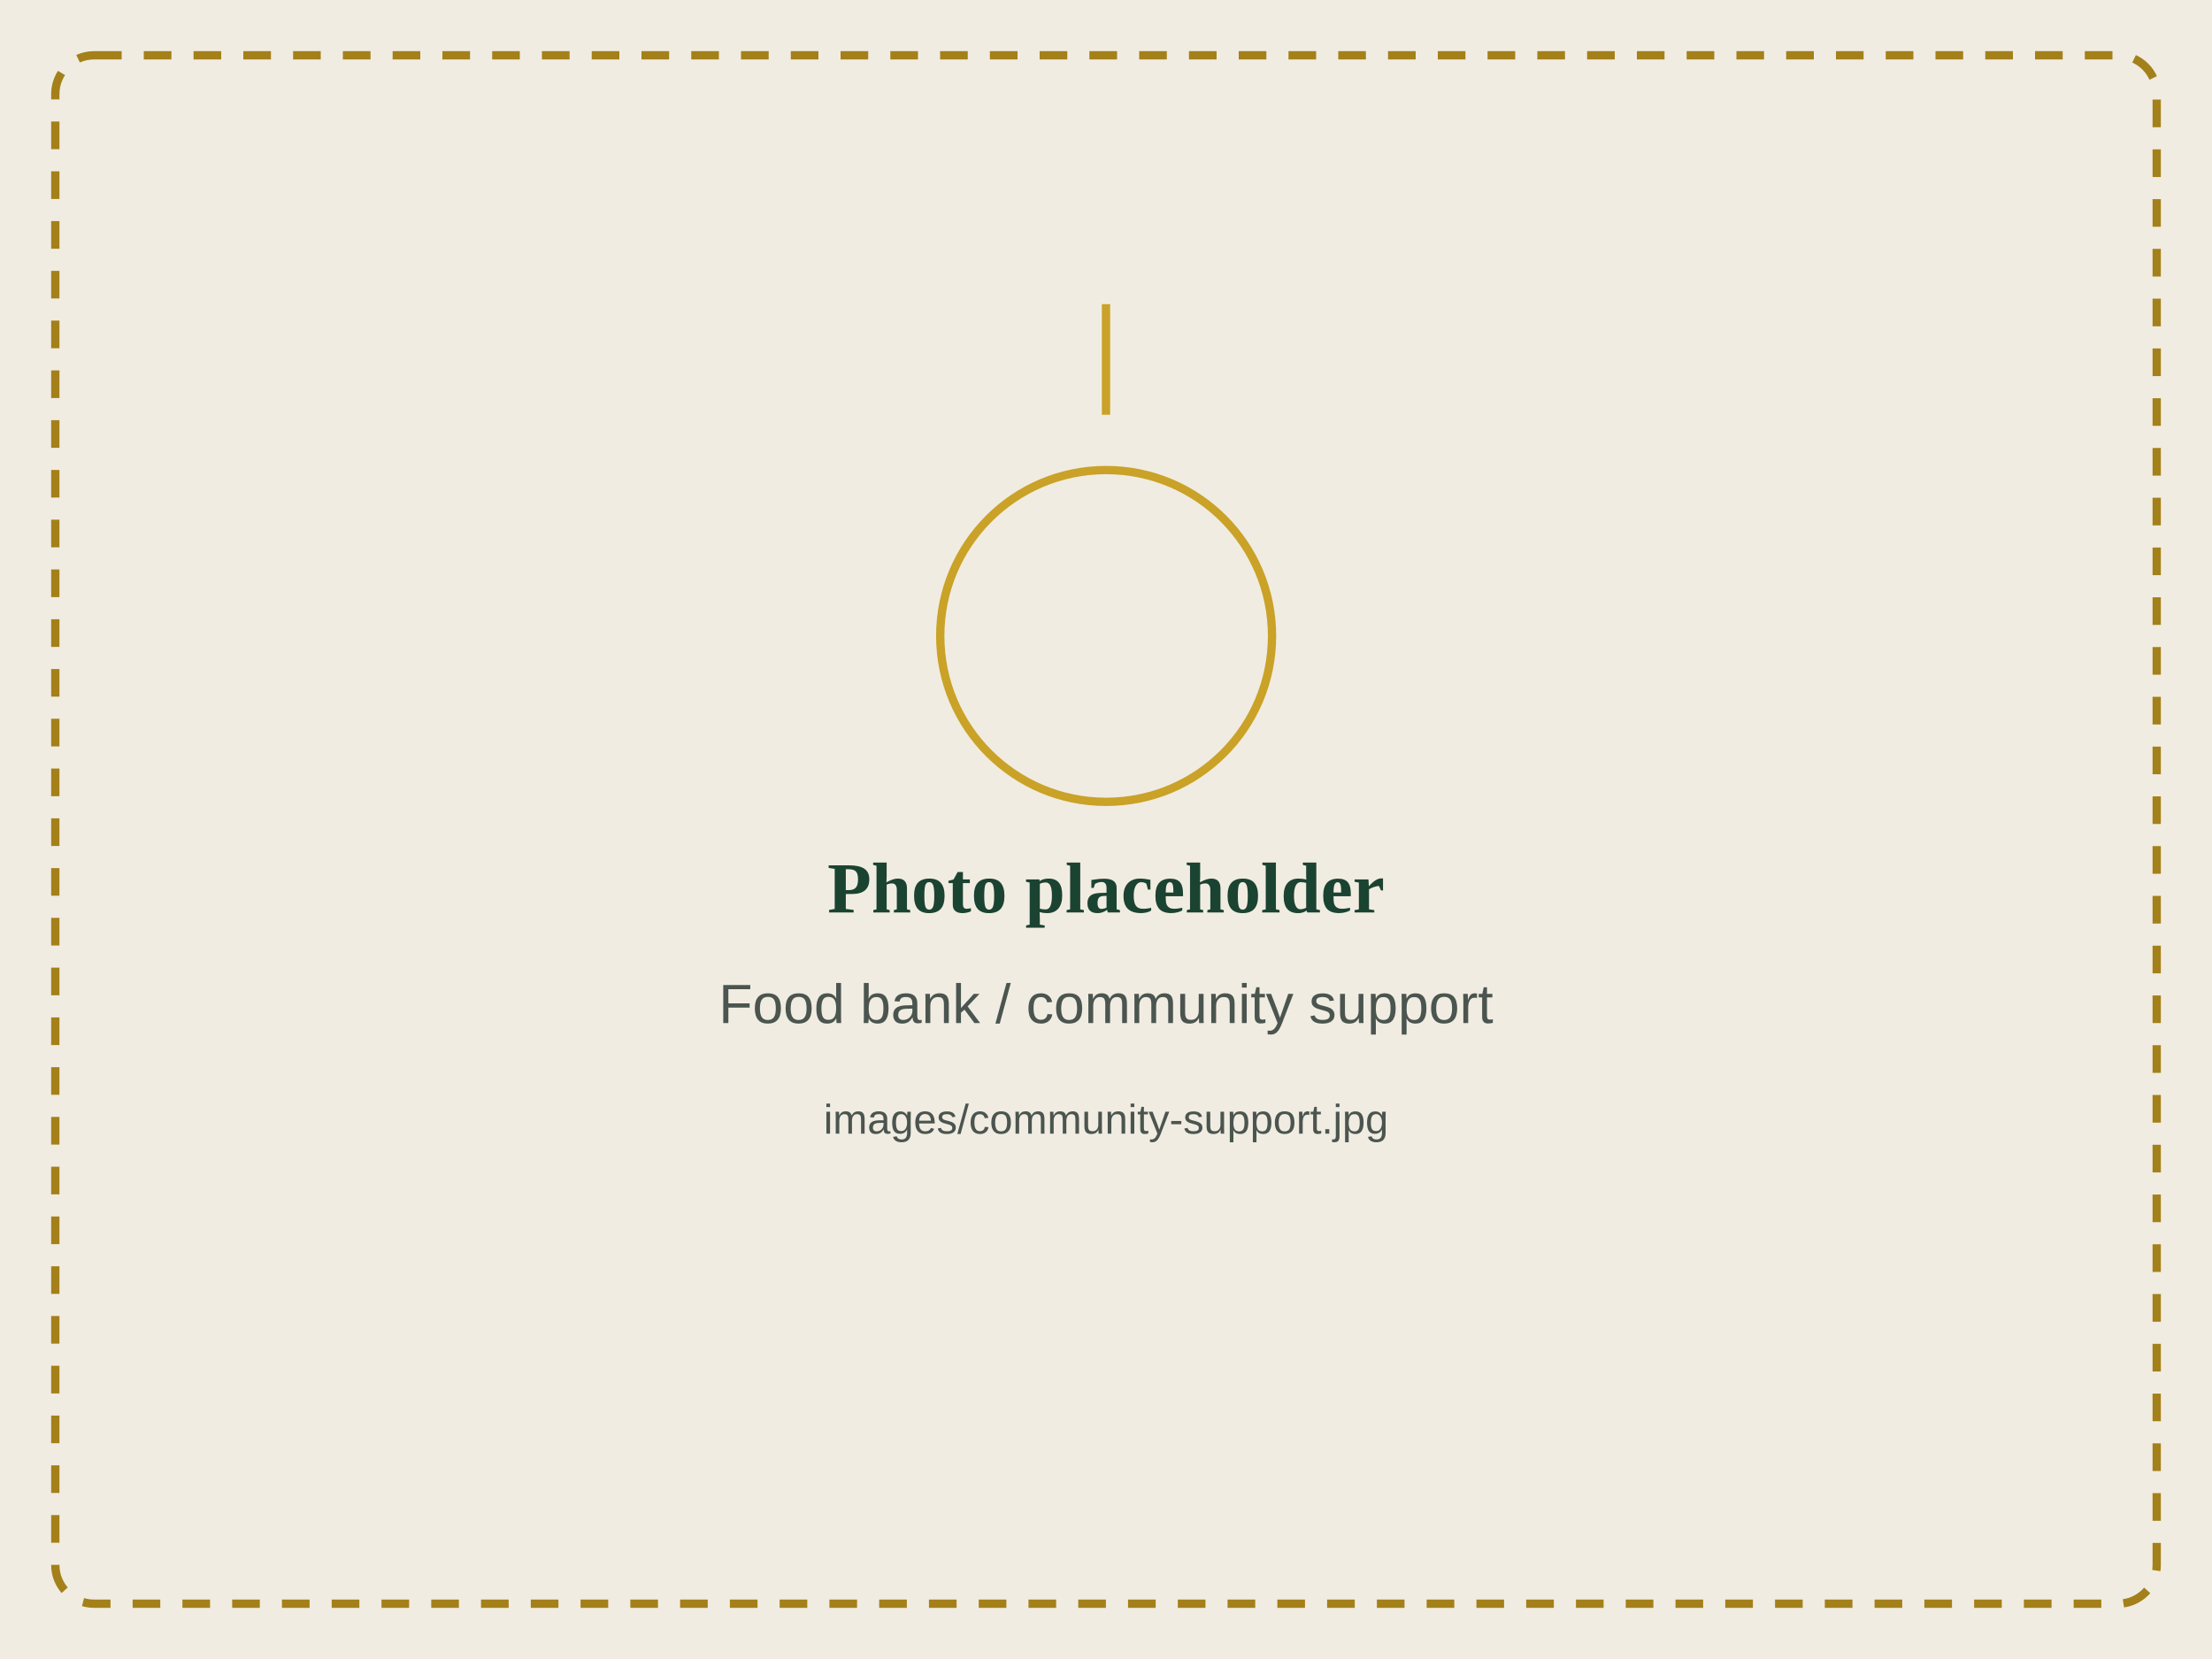
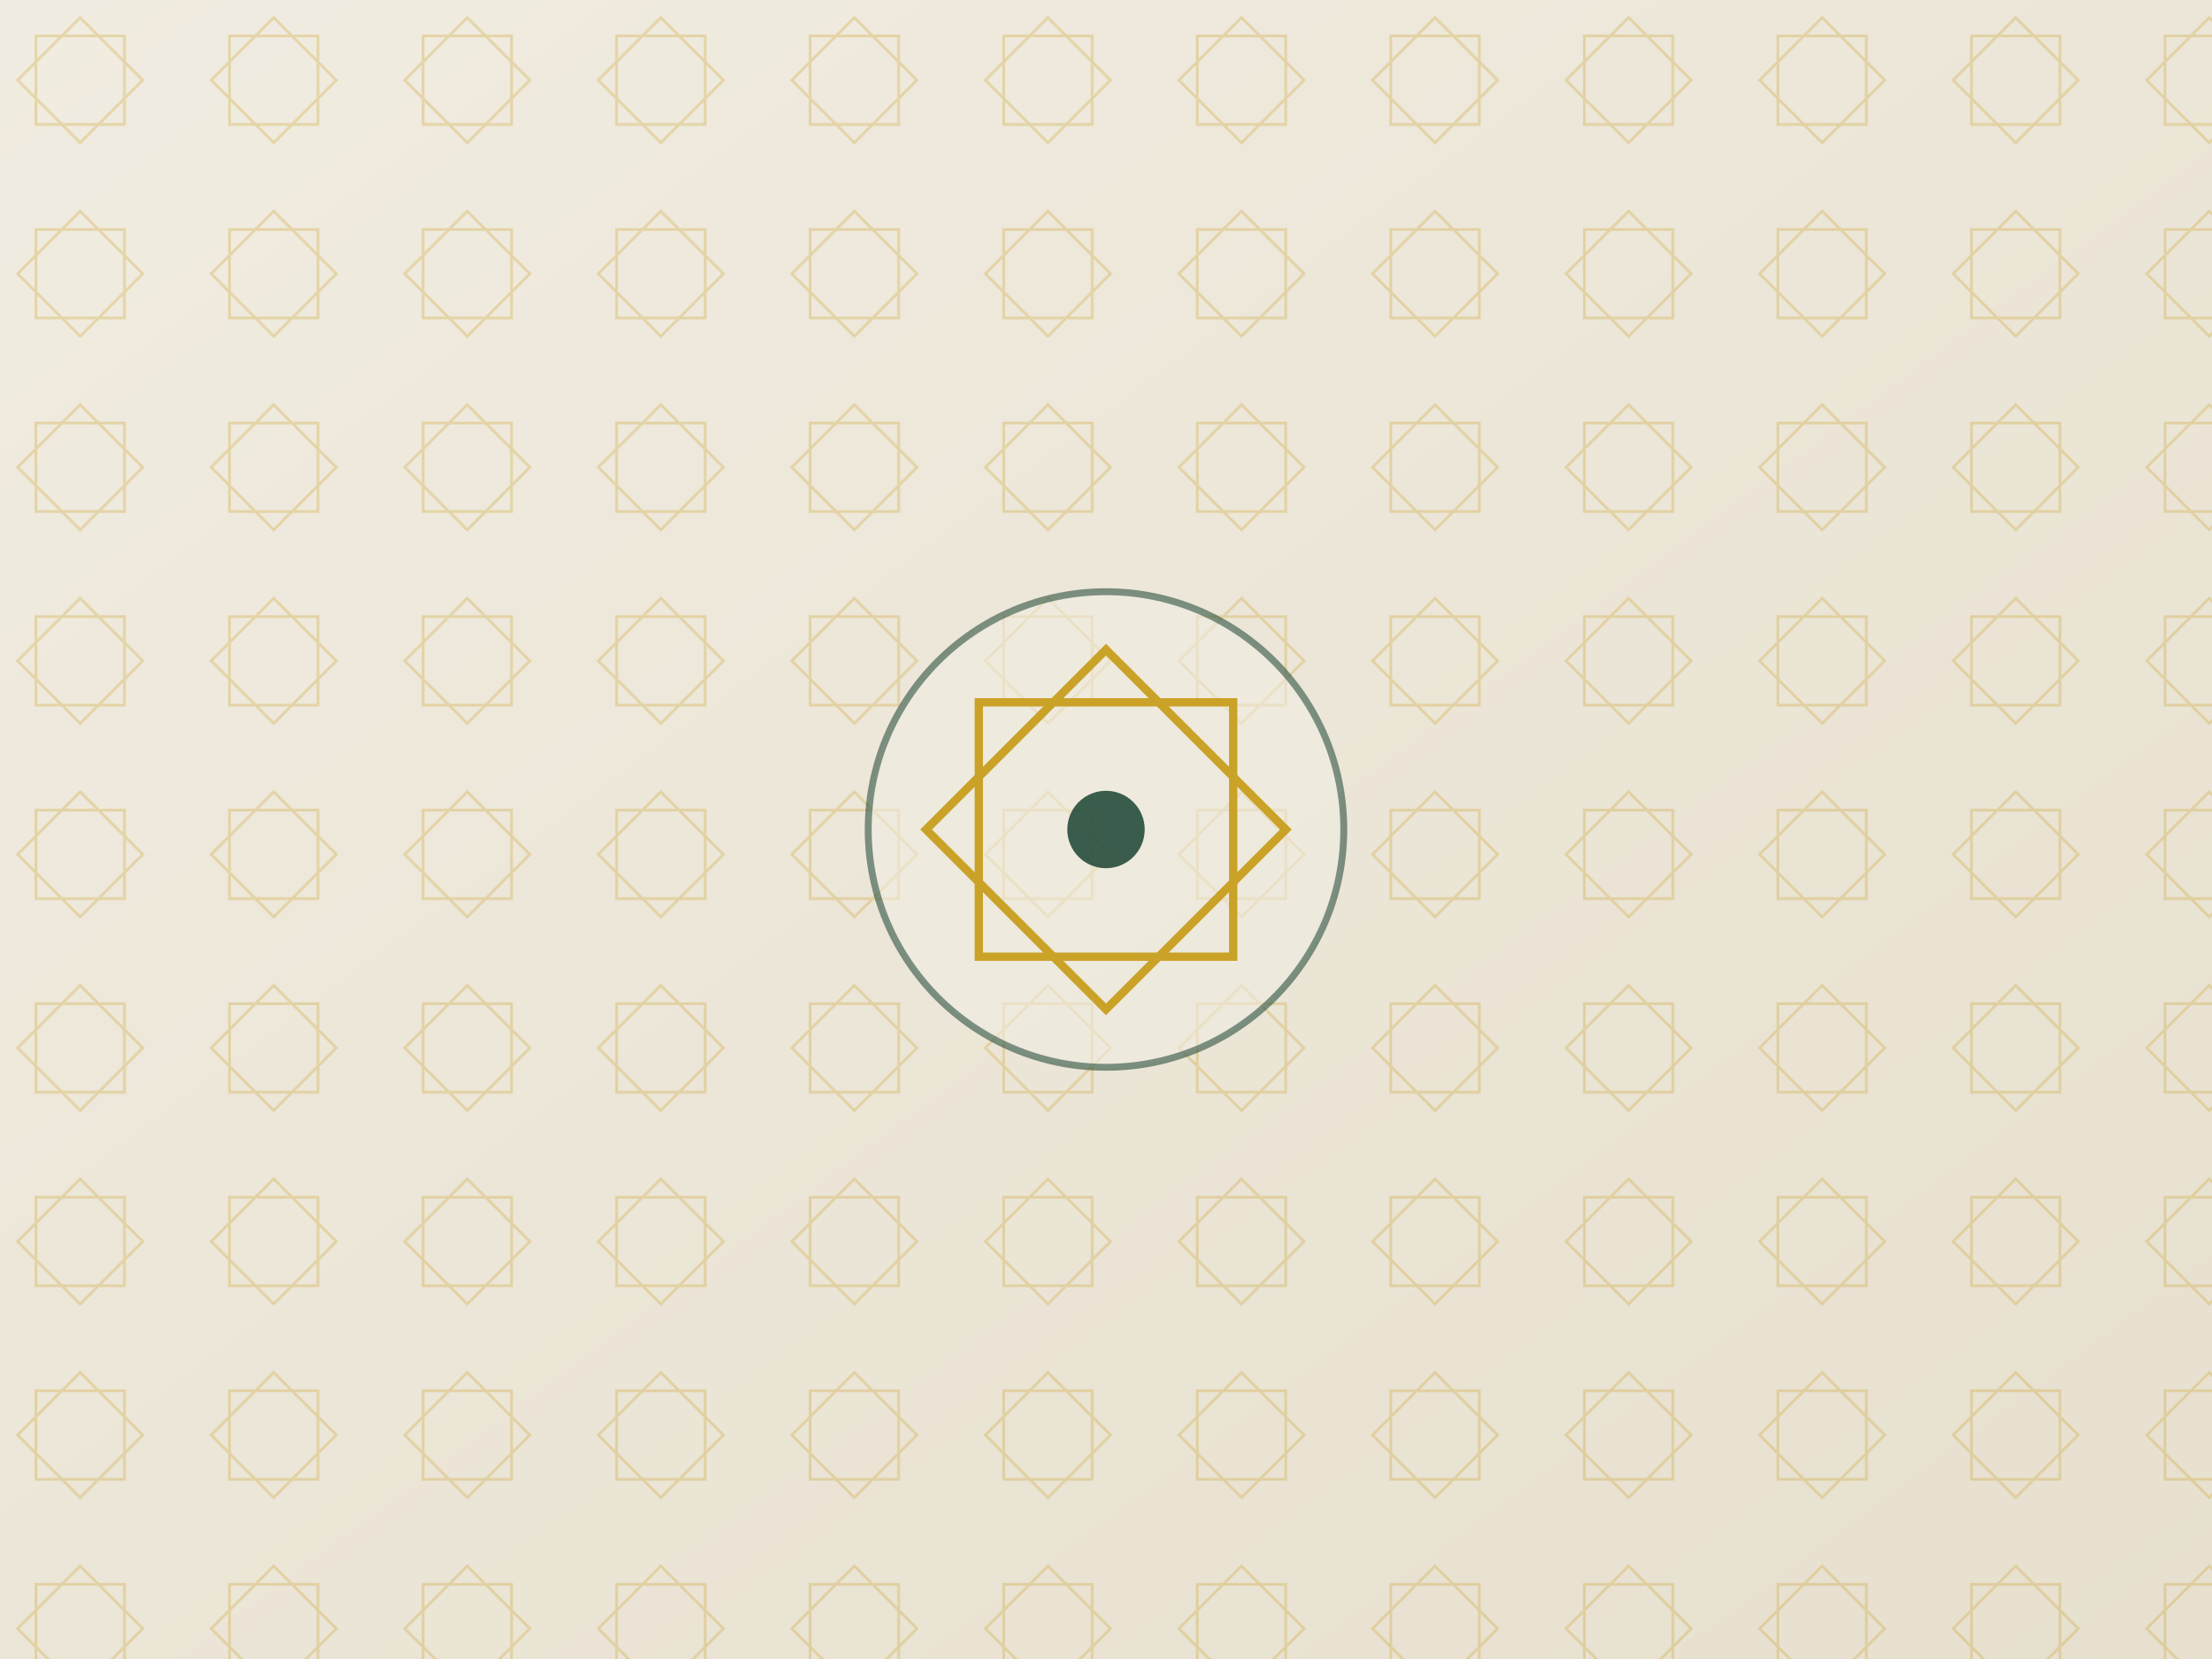
- <svg xmlns="http://www.w3.org/2000/svg" viewBox="0 0 800 600" role="img" aria-label="Food bank / community support placeholder">
-   <rect width="800" height="600" fill="#f1ece1" />
-   <rect x="20" y="20" width="760" height="560" fill="none" stroke="#a3801a" stroke-width="3" stroke-dasharray="10 8" rx="14" />
-   <g fill="none" stroke="#c9a227" stroke-width="3">
-     <path d="M400 170 a60 60 0 1 0 0.1 0 Z" />
-     <line x1="400" y1="110" x2="400" y2="150" />
+ <svg xmlns="http://www.w3.org/2000/svg" viewBox="0 0 800 600" role="img" aria-label="Community support — decorative placeholder, photo to be added">
+   <defs>
+     <linearGradient id="bg-community-support" x1="0" y1="0" x2="1" y2="1">
+       <stop offset="0" stop-color="#f1ece1" />
+       <stop offset="1" stop-color="#e7e0cf" />
+     </linearGradient>
+     <pattern id="pat-community-support" width="70" height="70" patternUnits="userSpaceOnUse">
+       <g stroke="#c9a227" stroke-width="1" fill="none" opacity="0.3">
+         <rect x="13" y="13" width="32" height="32" />
+         <rect x="13" y="13" width="32" height="32" transform="rotate(45 29 29)" />
+       </g>
+     </pattern>
+   </defs>
+   <rect width="800" height="600" fill="url(#bg-community-support)" />
+   <rect width="800" height="600" fill="url(#pat-community-support)" />
+   <g transform="translate(400,300)">
+     <circle r="86" fill="#f1ece1" opacity="0.55" />
+     <circle r="86" fill="none" stroke="#1b4332" stroke-width="2.5" opacity="0.55" />
+     <g stroke="#c9a227" stroke-width="3" fill="none">
+       <rect x="-46" y="-46" width="92" height="92" transform="rotate(45)" />
+       <rect x="-46" y="-46" width="92" height="92" />
+     </g>
+     <circle r="14" fill="#1b4332" opacity="0.85" />
  </g>
-   <text x="400" y="330" font-family="Georgia, 'Times New Roman', serif" font-size="26" fill="#1b4332" text-anchor="middle" font-weight="700">Photo placeholder</text>
-   <text x="400" y="370" font-family="Arial, sans-serif" font-size="20" fill="#4b5550" text-anchor="middle">Food bank / community support</text>
-   <text x="400" y="410" font-family="Arial, sans-serif" font-size="15" fill="#4b5550" text-anchor="middle">images/community-support.jpg</text>
</svg>
